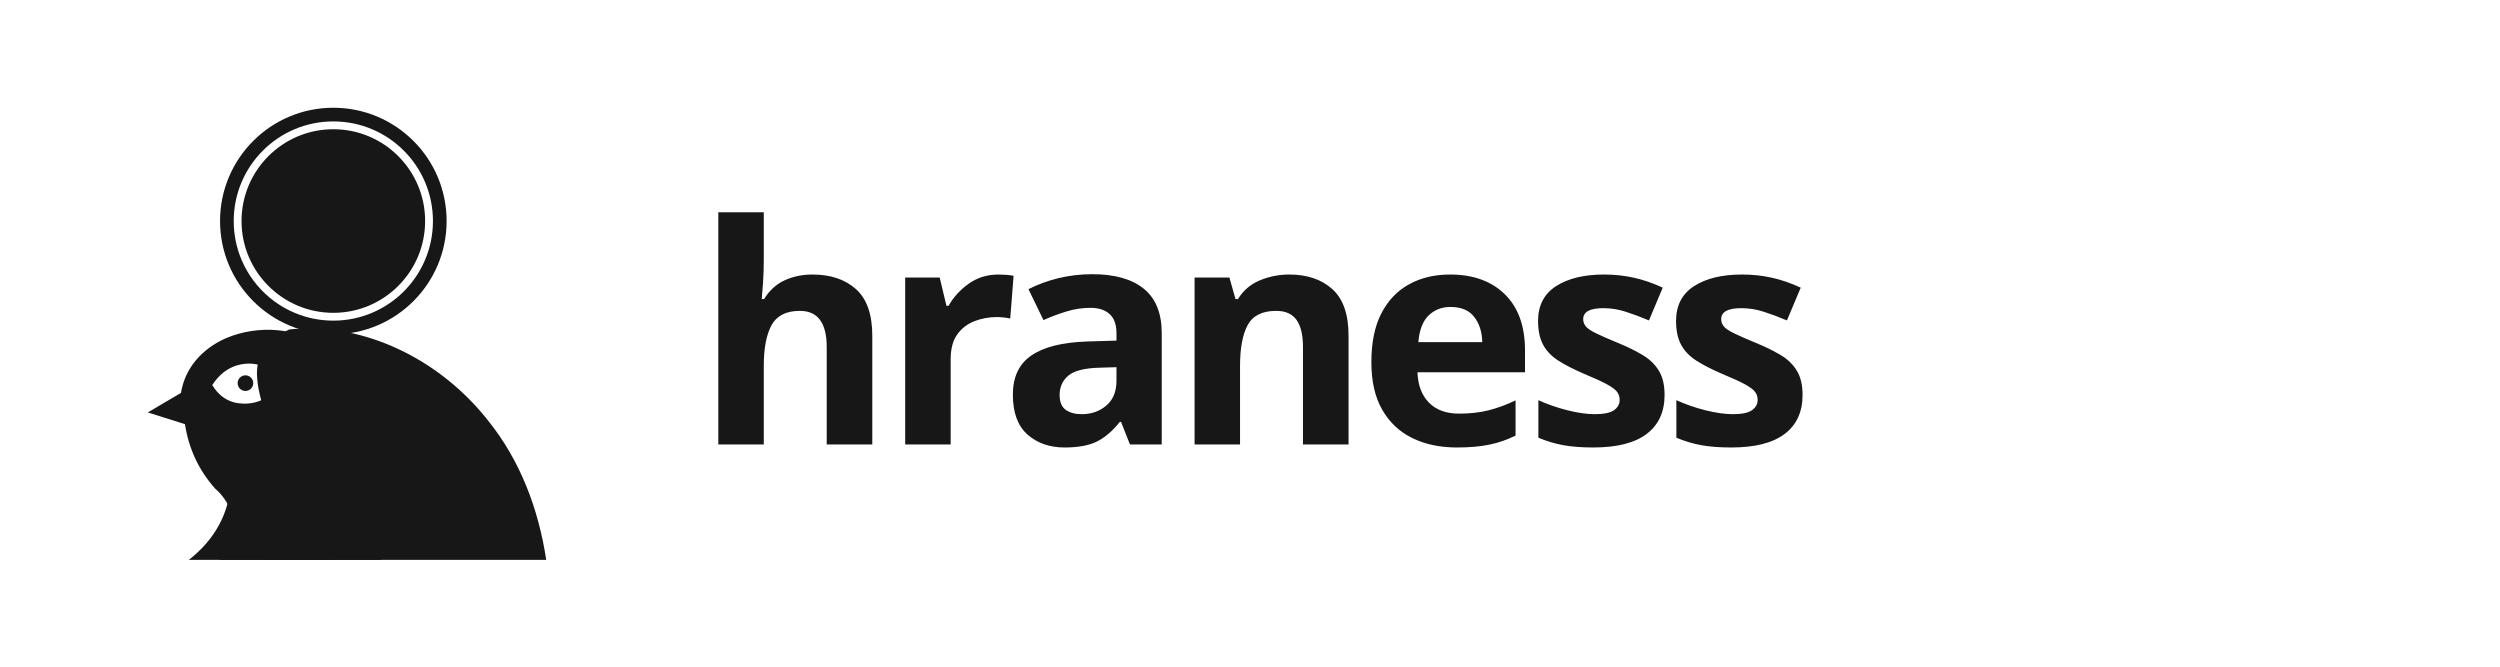
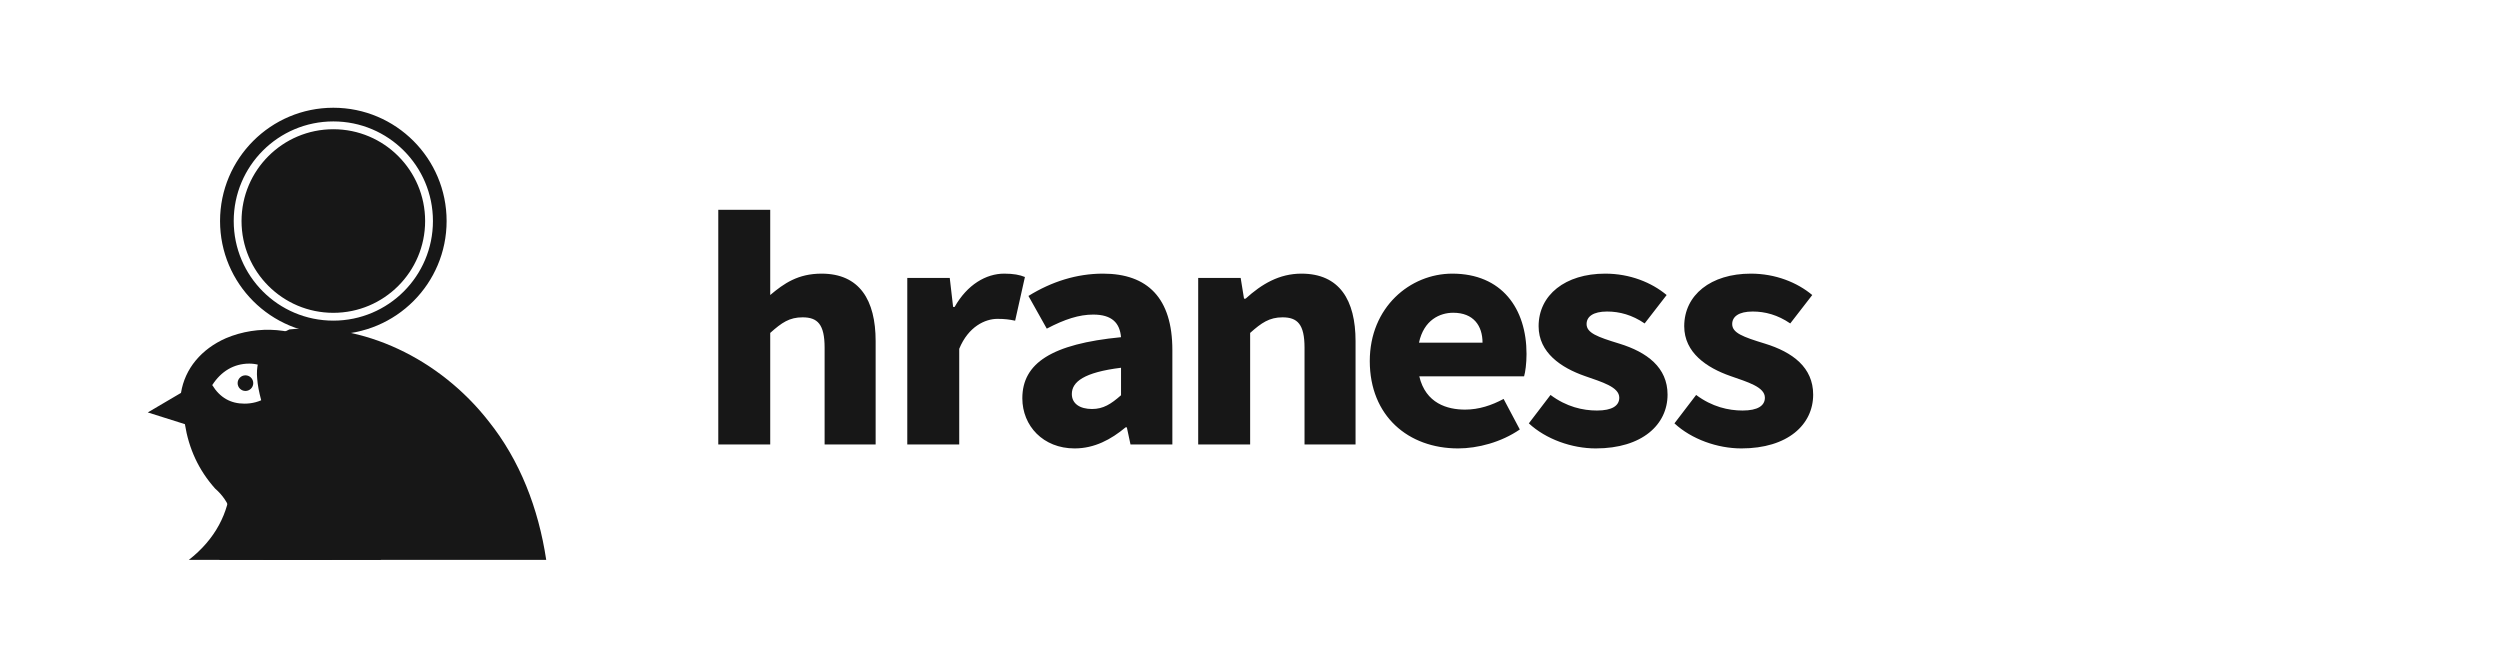
<svg xmlns="http://www.w3.org/2000/svg" fill="none" height="96" viewBox="0 0 360 96" width="360">
  <g color="#171717" transform="translate(12 12) scale(.140625)">
    <path d="M372 141a116 116 0 1 1-232 0 116 116 0 1 1 232 0Zm-14 0a102 102 0 1 0-204 0 102 102 0 1 0 204 0Zm-8 0a94 94 0 1 1-188 0 94 94 0 1 1 188 0Z" fill="currentColor" fill-rule="evenodd" />
    <path d="M211 252c75-8 154 30 204 94 32 40 51 89 59 142H184c20-28 29-57 22-87-9-39-26-71-28-99-2-22 9-39 33-50Z" fill="currentColor" />
    <path d="M246 270c-27-20-67-23-100-9-25 11-42 31-46 56l-34 20 38 12c4 25 14 47 31 66 15 13 22 32 18 56l-14 17h116c-20-27-23-50-8-68 6-8 14-14 23-21 23-20 34-50 28-79-5-22-23-40-52-50ZM132 309c9-14 22-22 38-22 13 0 25 7 34 19-10 14-23 22-39 22-14 0-25-6-33-19Z" fill="currentColor" fill-rule="evenodd" />
    <path d="M151 410c-2 30-16 57-43 78h197c-19-27-40-49-63-63-28-18-59-23-91-15Z" fill="currentColor" />
    <circle cx="166" cy="307" fill="currentColor" r="8" />
  </g>
-   <text fill="#171717" font-family="'Nebula Sans', sans-serif" font-size="44" font-weight="700" letter-spacing="-2" x="100" y="64">hraness</text>
+   <path data-wordmark="hraness" d="M103.432 64H110.912V47.94C112.584 46.444 113.684 45.696 115.576 45.696C117.732 45.696 118.744 46.708 118.744 50.052V64H126.092V49.128C126.092 43.188 123.76 39.404 118.304 39.404C114.916 39.404 112.892 40.812 110.912 42.484V30.208H103.432ZM130.648 64H138.128V50.228C139.448 47.016 141.868 45.916 143.628 45.916C144.684 45.916 145.344 46.004 146.18 46.18L147.588 39.888C146.84 39.58 145.96 39.404 144.596 39.404C142 39.404 139.272 40.988 137.468 44.2H137.248L136.764 40.02H130.648ZM154.74 64.572C157.6 64.572 159.976 63.296 162.088 61.536H162.264L162.792 64H168.82V50.404C168.82 42.924 165.256 39.404 158.832 39.404C155.048 39.404 151.44 40.548 148.096 42.616L150.736 47.324C153.332 45.96 155.4 45.3 157.424 45.3C160.152 45.3 161.252 46.532 161.428 48.556C151.44 49.524 147.216 52.296 147.216 57.356C147.216 61.316 150.208 64.572 154.74 64.572ZM157.248 58.896C155.532 58.896 154.344 58.148 154.344 56.74C154.344 54.98 156.104 53.616 161.428 52.956V56.916C159.976 58.192 158.876 58.896 157.248 58.896ZM172.54 64H180.02V47.94C181.648 46.488 182.792 45.696 184.684 45.696C186.84 45.696 187.852 46.708 187.852 50.052V64H195.2V49.128C195.2 43.188 192.868 39.404 187.412 39.404C184.2 39.404 181.692 40.9 179.36 43.012H179.14L178.656 40.02H172.54ZM209.964 64.572C212.78 64.572 216.168 63.692 218.852 61.844L216.52 57.444C214.804 58.368 212.956 58.984 210.976 58.984C208.424 58.984 205.3 58.104 204.376 54.188H219.468C219.644 53.616 219.82 52.34 219.82 50.976C219.82 44.42 216.256 39.404 209.128 39.404C203.056 39.404 197.248 44.244 197.248 51.988C197.248 59.908 202.792 64.572 209.964 64.572ZM204.332 49.348C205.036 46.048 207.368 45.036 209.26 45.036C212.208 45.036 213.484 46.928 213.484 49.348ZM229.788 64.572C236.476 64.572 240.128 61.14 240.128 56.828C240.128 52.912 237.18 50.712 233.176 49.48C230.008 48.512 228.468 47.94 228.468 46.664C228.468 45.608 229.392 44.86 231.416 44.86C233.22 44.86 235.024 45.344 236.828 46.576L239.996 42.484C237.84 40.68 234.716 39.404 231.152 39.404C225.388 39.404 221.56 42.484 221.56 46.972C221.56 50.8 224.816 52.956 228.204 54.144C230.712 55.024 233.176 55.728 233.176 57.268C233.176 58.412 232.164 59.116 229.964 59.116C227.94 59.116 225.564 58.588 223.276 56.872L220.152 60.964C222.616 63.252 226.356 64.572 229.788 64.572ZM250.756 64.572C257.444 64.572 261.096 61.14 261.096 56.828C261.096 52.912 258.148 50.712 254.144 49.48C250.976 48.512 249.436 47.94 249.436 46.664C249.436 45.608 250.36 44.86 252.384 44.86C254.188 44.86 255.992 45.344 257.796 46.576L260.964 42.484C258.808 40.68 255.684 39.404 252.12 39.404C246.356 39.404 242.528 42.484 242.528 46.972C242.528 50.8 245.784 52.956 249.172 54.144C251.68 55.024 254.144 55.728 254.144 57.268C254.144 58.412 253.132 59.116 250.932 59.116C248.908 59.116 246.532 58.588 244.244 56.872L241.12 60.964C243.584 63.252 247.324 64.572 250.756 64.572Z" fill="#171717" />
</svg>
